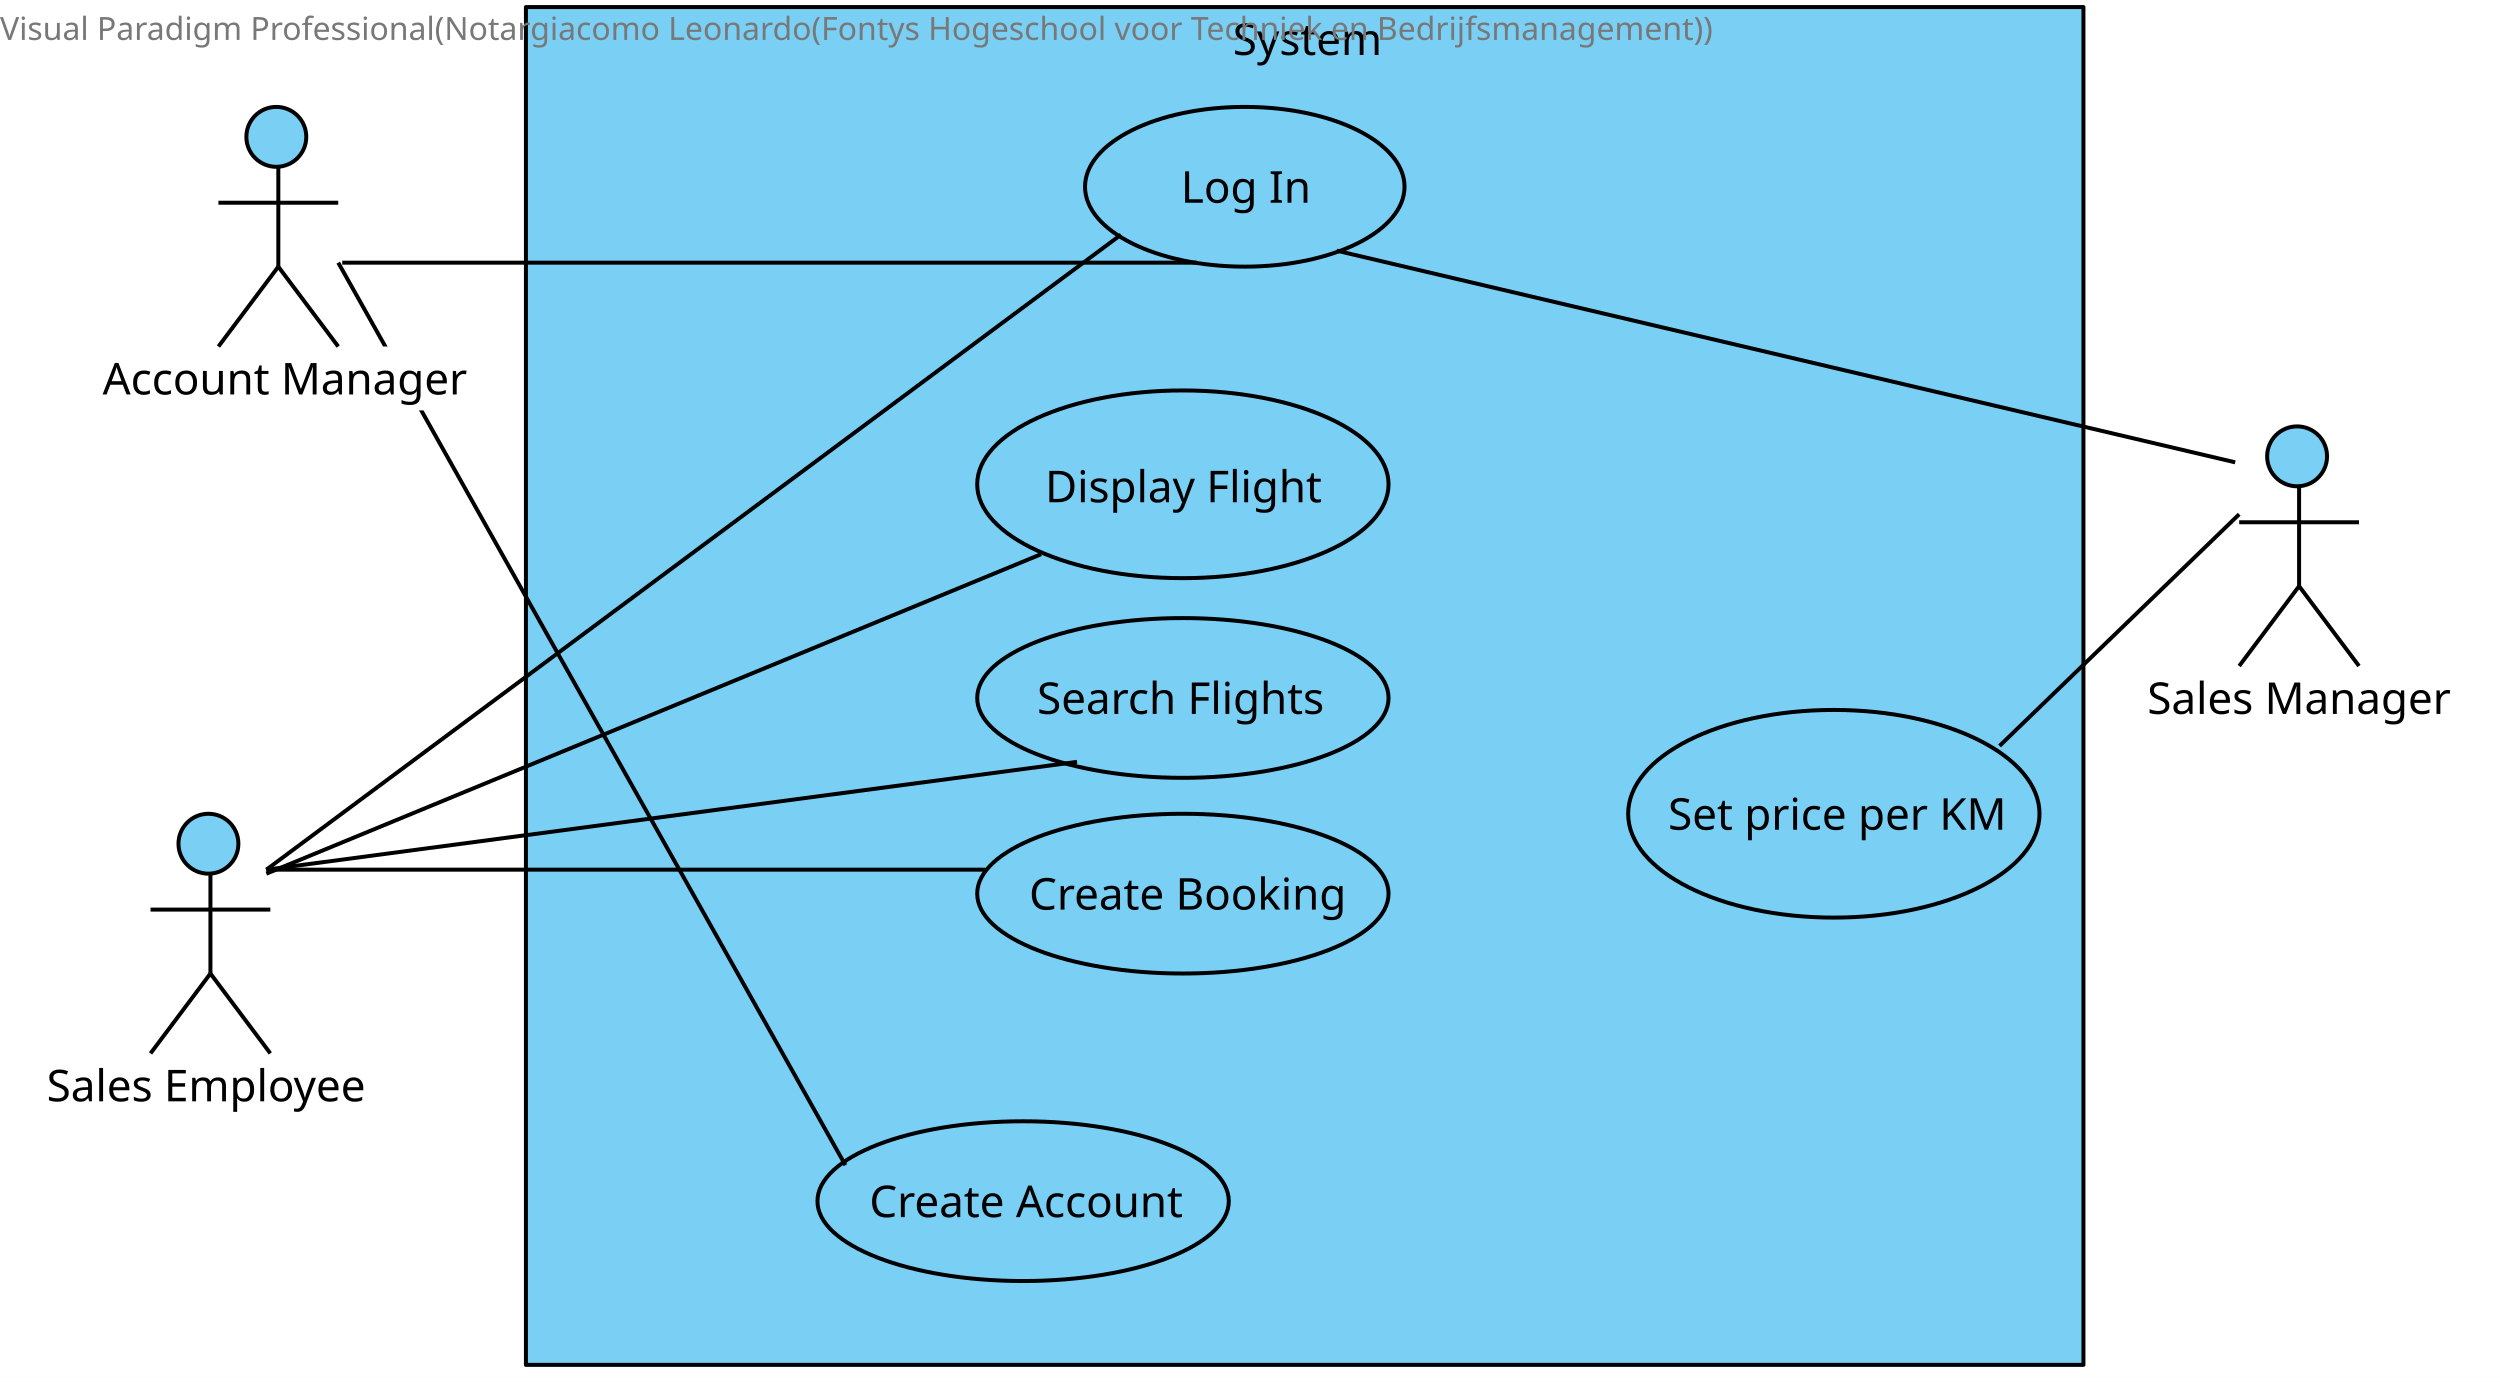
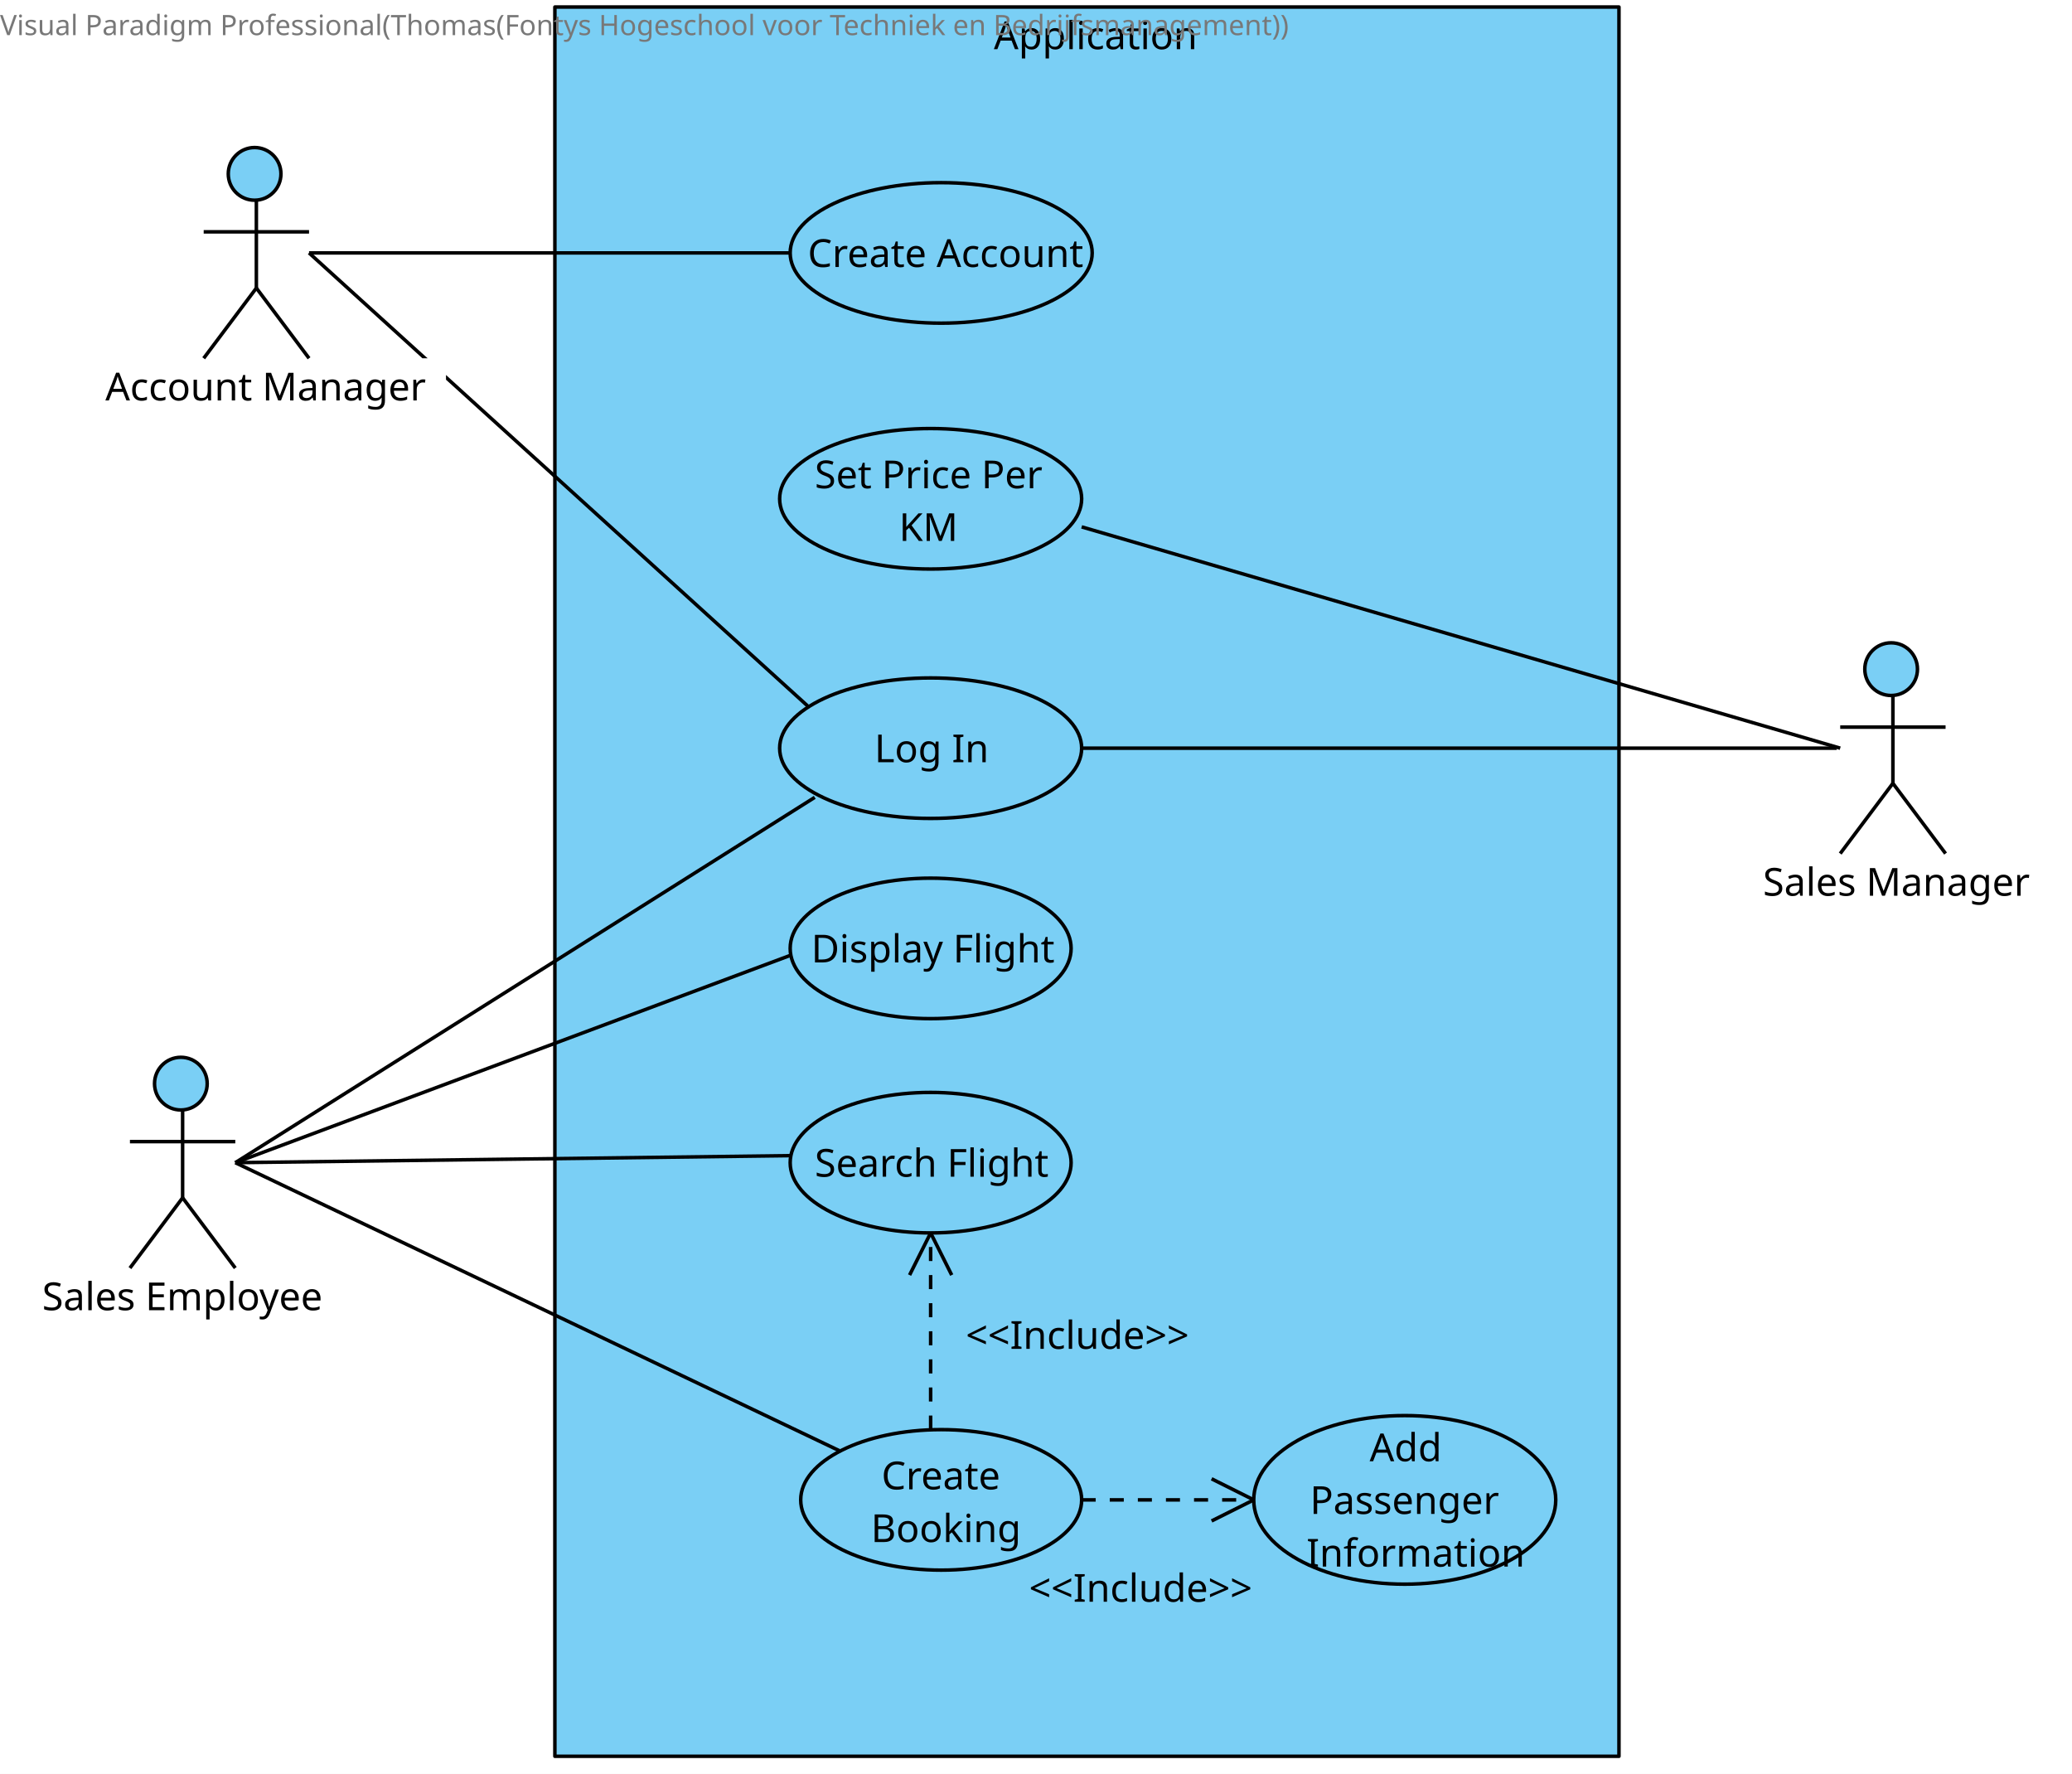
- <svg xmlns="http://www.w3.org/2000/svg" fill-opacity="0" color-rendering="auto" color-interpolation="auto" text-rendering="auto" stroke="rgb(0,0,0)" stroke-linecap="square" width="626" stroke-miterlimit="10" shape-rendering="auto" stroke-opacity="0" fill="rgb(0,0,0)" stroke-dasharray="none" font-weight="normal" stroke-width="1" height="346" font-family="'Dialog'" font-style="normal" stroke-linejoin="miter" font-size="12px" stroke-dashoffset="0" image-rendering="auto">
+ <svg xmlns="http://www.w3.org/2000/svg" fill-opacity="0" color-rendering="auto" color-interpolation="auto" text-rendering="auto" stroke="rgb(0,0,0)" stroke-linecap="square" width="590" stroke-miterlimit="10" shape-rendering="auto" stroke-opacity="0" fill="rgb(0,0,0)" stroke-dasharray="none" font-weight="normal" stroke-width="1" height="505" font-family="'Dialog'" font-style="normal" stroke-linejoin="miter" font-size="12px" stroke-dashoffset="0" image-rendering="auto">
  <defs id="genericDefs" />
  <g>
    <defs id="defs1">
      <clipPath clipPathUnits="userSpaceOnUse" id="clipPath1">
-         <path d="M-7 -7 L402 -7 L402 352 L-7 352 L-7 -7 Z" />
+         <path d="M-7 -7 L315 -7 L315 510 L-7 510 L-7 -7 Z" />
      </clipPath>
      <clipPath clipPathUnits="userSpaceOnUse" id="clipPath2">
-         <path d="M0 0 L0 341 L391 341 L391 0 Z" />
+         <path d="M0 0 L0 499 L304 499 L304 0 Z" />
      </clipPath>
      <clipPath clipPathUnits="userSpaceOnUse" id="clipPath3">
        <path d="M-7 -7 L41 -7 L41 71 L-7 71 L-7 -7 Z" />
      </clipPath>
      <clipPath clipPathUnits="userSpaceOnUse" id="clipPath4">
-         <path d="M-7 -7 L114 -7 L114 58 L-7 58 L-7 -7 Z" />
+         <path d="M-7 -7 L97 -7 L97 51 L-7 51 L-7 -7 Z" />
      </clipPath>
      <clipPath clipPathUnits="userSpaceOnUse" id="clipPath5">
-         <path d="M0 0 L0 47 L103 47 L103 0 Z" />
+         <path d="M0 0 L0 40 L86 40 L86 0 Z" />
      </clipPath>
      <clipPath clipPathUnits="userSpaceOnUse" id="clipPath6">
-         <path d="M-7 -7 L114 -7 L114 51 L-7 51 L-7 -7 Z" />
+         <path d="M-7 -7 L91 -7 L91 51 L-7 51 L-7 -7 Z" />
      </clipPath>
      <clipPath clipPathUnits="userSpaceOnUse" id="clipPath7">
-         <path d="M0 -0 L0 40 L103 40 L103 -0 Z" />
+         <path d="M0 0 L0 40 L80 40 L80 0 Z" />
      </clipPath>
      <clipPath clipPathUnits="userSpaceOnUse" id="clipPath8">
-         <path d="M-7 -7 L114 -7 L114 63 L-7 63 L-7 -7 Z" />
+         <path d="M-7 -7 L97 -7 L97 59 L-7 59 L-7 -7 Z" />
      </clipPath>
      <clipPath clipPathUnits="userSpaceOnUse" id="clipPath9">
-         <path d="M0 -0 L0 52 L103 52 L103 -0 Z" />
+         <path d="M0 0 L0 48 L86 48 L86 0 Z" />
      </clipPath>
      <clipPath clipPathUnits="userSpaceOnUse" id="clipPath10">
-         <path d="M-7 -7 L91 -7 L91 51 L-7 51 L-7 -7 Z" />
+         <path d="M-100 -15 L200 -15 L200 30 L-100 30 L-100 -15 Z" />
      </clipPath>
      <clipPath clipPathUnits="userSpaceOnUse" id="clipPath11">
-         <path d="M0 0 L0 40 L80 40 L80 0 Z" />
+         <path d="M-94 -15 L188 -15 L188 30 L-94 30 L-94 -15 Z" />
      </clipPath>
      <clipPath clipPathUnits="userSpaceOnUse" id="clipPath12">
-         <path d="M-100 -16 L200 -16 L200 32 L-100 32 L-100 -16 Z" />
+         <path d="M-107 -15 L214 -15 L214 30 L-107 30 L-107 -15 Z" />
      </clipPath>
      <clipPath clipPathUnits="userSpaceOnUse" id="clipPath13">
-         <path d="M-95 -16 L190 -16 L190 32 L-95 32 L-95 -16 Z" />
+         <path d="M0 0 L153 0 L153 104 L0 104 L0 0 Z" />
      </clipPath>
      <clipPath clipPathUnits="userSpaceOnUse" id="clipPath14">
-         <path d="M-108 -16 L216 -16 L216 32 L-108 32 L-108 -16 Z" />
+         <path d="M108 67 L108 82 L26 82 L26 67 ZM0 0 L0 104 L153 104 L153 0 L90 0 L90 10 L8 10 L8 0 Z" />
      </clipPath>
      <clipPath clipPathUnits="userSpaceOnUse" id="clipPath15">
-         <path d="M0 0 L275 0 L275 160 L0 160 L0 0 Z" />
+         <path d="M0 0 L276 0 L276 186 L0 186 L0 0 Z" />
      </clipPath>
      <clipPath clipPathUnits="userSpaceOnUse" id="clipPath16">
-         <path d="M95 0 L95 2 L0 2 L0 160 L275 160 L275 0 Z" />
+         <path d="M0 0 L0 80 L85 80 L85 95 L0 95 L0 186 L276 186 L276 178 L267 178 L267 163 L276 163 L276 106 L249 106 L249 91 L276 91 L276 0 Z" />
      </clipPath>
      <clipPath clipPathUnits="userSpaceOnUse" id="clipPath17">
-         <path d="M0 0 L140 0 L140 139 L0 139 L0 0 Z" />
+         <path d="M0 0 L262 0 L262 106 L0 106 L0 0 Z" />
      </clipPath>
      <clipPath clipPathUnits="userSpaceOnUse" id="clipPath18">
-         <path d="M0 0 L0 139 L140 139 L140 92 L65 92 L65 76 L140 76 L140 0 Z" />
+         <path d="M0 0 L0 82 L85 82 L85 97 L0 97 L0 106 L249 106 L249 93 L262 93 L262 0 Z" />
      </clipPath>
      <clipPath clipPathUnits="userSpaceOnUse" id="clipPath19">
-         <path d="M0 0 L207 0 L207 306 L0 306 L0 0 Z" />
+         <path d="M0 0 L262 0 L262 163 L0 163 L0 0 Z" />
      </clipPath>
      <clipPath clipPathUnits="userSpaceOnUse" id="clipPath20">
-         <path d="M0 0 L0 59 L77 59 L77 75 L0 75 L0 236 L55 236 L55 252 L0 252 L0 306 L207 306 L207 0 Z" />
+         <path d="M0 0 L0 139 L85 139 L85 154 L0 154 L0 163 L249 163 L249 150 L262 150 L262 0 Z" />
      </clipPath>
      <clipPath clipPathUnits="userSpaceOnUse" id="clipPath21">
-         <path d="M0 -0 L283 -0 L283 108 L0 108 L0 -0 Z" />
+         <path d="M0 0 L269 0 L269 208 L0 208 L0 0 Z" />
      </clipPath>
      <clipPath clipPathUnits="userSpaceOnUse" id="clipPath22">
-         <path d="M0 -0 L0 108 L283 108 L283 -0 Z" />
+         <path d="M0 0 L0 184 L85 184 L85 199 L0 199 L0 208 L249 208 L249 195 L269 195 L269 0 Z" />
      </clipPath>
      <clipPath clipPathUnits="userSpaceOnUse" id="clipPath23">
-         <path d="M0 -0 L260 -0 L260 81 L0 81 L0 -0 Z" />
+         <path d="M0 0 L319 0 L319 104 L0 104 L0 0 Z" />
      </clipPath>
      <clipPath clipPathUnits="userSpaceOnUse" id="clipPath24">
-         <path d="M0 -0 L0 81 L260 81 L260 -0 Z" />
+         <path d="M0 0 L0 104 L319 104 L319 95 L234 95 L234 80 L319 80 L319 0 Z" />
      </clipPath>
      <clipPath clipPathUnits="userSpaceOnUse" id="clipPath25">
-         <path d="M0 0 L295 0 L295 81 L0 81 L0 0 Z" />
+         <path d="M0 0 L246 0 L246 233 L0 233 L0 0 Z" />
      </clipPath>
      <clipPath clipPathUnits="userSpaceOnUse" id="clipPath26">
-         <path d="M0 0 L0 59 L76 59 L76 75 L0 75 L0 81 L295 81 L295 0 Z" />
+         <path d="M0 0 L0 80 L89 80 L89 95 L0 95 L0 233 L246 233 L246 0 Z" />
      </clipPath>
      <clipPath clipPathUnits="userSpaceOnUse" id="clipPath27">
-         <path d="M0 0 L306 0 L306 133 L0 133 L0 0 Z" />
+         <path d="M0 0 L241 0 L241 104 L0 104 L0 0 Z" />
      </clipPath>
      <clipPath clipPathUnits="userSpaceOnUse" id="clipPath28">
-         <path d="M0 0 L0 133 L306 133 L306 0 Z" />
+         <path d="M0 0 L0 80 L89 80 L89 95 L0 95 L0 104 L241 104 L241 0 Z" />
      </clipPath>
      <clipPath clipPathUnits="userSpaceOnUse" id="clipPath29">
-         <path d="M0 0 L294 0 L294 239 L0 239 L0 0 Z" />
+         <path d="M0 0 L320 0 L320 167 L0 167 L0 0 Z" />
      </clipPath>
      <clipPath clipPathUnits="userSpaceOnUse" id="clipPath30">
-         <path d="M0 0 L0 66 L95 66 L95 82 L0 82 L0 239 L294 239 L294 0 Z" />
+         <path d="M0 0 L0 167 L320 167 L320 158 L234 158 L234 143 L320 143 L320 0 Z" />
+       </clipPath>
+       <clipPath clipPathUnits="userSpaceOnUse" id="clipPath31">
+         <path d="M0 0 L104 0 L104 160 L0 160 L0 0 Z" />
+       </clipPath>
+       <clipPath clipPathUnits="userSpaceOnUse" id="clipPath32">
+         <path d="M0 0 L0 160 L104 160 L104 158 L69 158 L69 143 L104 143 L104 86 L51 86 L51 71 L104 71 L104 0 Z" />
+       </clipPath>
+       <clipPath clipPathUnits="userSpaceOnUse" id="clipPath33">
+         <path d="M-82 -15 L164 -15 L164 30 L-82 30 L-82 -15 Z" />
      </clipPath>
    </defs>
    <g fill="white" text-rendering="geometricPrecision" fill-opacity="1" stroke-opacity="1" stroke="white">
-       <rect x="0" width="626" height="346" y="0" stroke="none" />
-     </g>
-     <g font-size="11px" transform="translate(131.6923,1.7692)" fill-opacity="1" fill="rgb(122,207,245)" text-rendering="geometricPrecision" image-rendering="optimizeQuality" font-family="sans-serif" stroke="rgb(122,207,245)" stroke-opacity="1">
-       <rect x="0" width="390" height="340" y="0" clip-path="url(#clipPath1)" stroke="none" />
-     </g>
-     <g stroke-linecap="butt" font-size="11px" transform="translate(131.6923,1.7692)" fill-opacity="1" fill="black" text-rendering="geometricPrecision" image-rendering="optimizeQuality" font-family="sans-serif" stroke-linejoin="round" stroke="black" stroke-opacity="1" stroke-miterlimit="0">
-       <rect fill="none" x="0" width="390" height="340" y="0" clip-path="url(#clipPath1)" />
-     </g>
-     <g font-size="11px" transform="translate(131.6923,1.7692)" fill-opacity="1" fill="black" text-rendering="geometricPrecision" image-rendering="optimizeQuality" font-family="sans-serif" stroke="black" stroke-opacity="1">
-       <text x="177" xml:space="preserve" y="12" clip-path="url(#clipPath2)" stroke="none">System</text>
-     </g>
-     <g font-size="11px" transform="translate(37.6923,203.7692)" fill-opacity="1" fill="rgb(122,207,245)" text-rendering="geometricPrecision" image-rendering="optimizeQuality" font-family="sans-serif" stroke="rgb(122,207,245)" stroke-opacity="1">
+       <rect x="0" width="590" height="505" y="0" stroke="none" />
+     </g>
+     <g font-size="11px" transform="translate(158,2)" fill-opacity="1" fill="rgb(122,207,245)" text-rendering="geometricPrecision" image-rendering="optimizeQuality" font-family="sans-serif" stroke="rgb(122,207,245)" stroke-opacity="1">
+       <rect x="0" width="303" height="498" y="0" clip-path="url(#clipPath1)" stroke="none" />
+     </g>
+     <g stroke-linecap="butt" font-size="11px" transform="translate(158,2)" fill-opacity="1" fill="black" text-rendering="geometricPrecision" image-rendering="optimizeQuality" font-family="sans-serif" stroke-linejoin="round" stroke="black" stroke-opacity="1" stroke-miterlimit="0">
+       <rect fill="none" x="0" width="303" height="498" y="0" clip-path="url(#clipPath1)" />
+     </g>
+     <g font-size="11px" transform="translate(158,2)" fill-opacity="1" fill="black" text-rendering="geometricPrecision" image-rendering="optimizeQuality" font-family="sans-serif" stroke="black" stroke-opacity="1">
+       <text x="125" xml:space="preserve" y="12" clip-path="url(#clipPath2)" stroke="none">Application</text>
+     </g>
+     <g font-size="11px" transform="translate(524,183)" fill-opacity="1" fill="rgb(122,207,245)" text-rendering="geometricPrecision" image-rendering="optimizeQuality" font-family="sans-serif" stroke="rgb(122,207,245)" stroke-opacity="1">
      <circle r="7.5" clip-path="url(#clipPath3)" cx="14.5" cy="7.5" stroke="none" />
    </g>
-     <g stroke-linecap="butt" font-size="11px" transform="translate(37.6923,203.7692)" fill-opacity="1" fill="black" text-rendering="geometricPrecision" image-rendering="optimizeQuality" font-family="sans-serif" stroke-linejoin="round" stroke="black" stroke-opacity="1" stroke-miterlimit="0">
+     <g stroke-linecap="butt" font-size="11px" transform="translate(524,183)" fill-opacity="1" fill="black" text-rendering="geometricPrecision" image-rendering="optimizeQuality" font-family="sans-serif" stroke-linejoin="round" stroke="black" stroke-opacity="1" stroke-miterlimit="0">
      <circle fill="none" r="7.5" clip-path="url(#clipPath3)" cx="14.5" cy="7.5" />
      <line y2="40" fill="none" x1="15" clip-path="url(#clipPath3)" x2="15" y1="15" />
      <line y2="24" fill="none" x1="0" clip-path="url(#clipPath3)" x2="30" y1="24" />
      <line y2="60" fill="none" x1="15" clip-path="url(#clipPath3)" x2="0" y1="40" />
      <line y2="60" fill="none" x1="15" clip-path="url(#clipPath3)" x2="30" y1="40" />
    </g>
-     <g font-size="11px" transform="translate(560.6923,106.7692)" fill-opacity="1" fill="rgb(122,207,245)" text-rendering="geometricPrecision" image-rendering="optimizeQuality" font-family="sans-serif" stroke="rgb(122,207,245)" stroke-opacity="1">
+     <g font-size="11px" transform="translate(225,52)" fill-opacity="1" fill="rgb(122,207,245)" text-rendering="geometricPrecision" image-rendering="optimizeQuality" font-family="sans-serif" stroke="rgb(122,207,245)" stroke-opacity="1">
+       <ellipse rx="43" ry="20" clip-path="url(#clipPath4)" cx="43" cy="20" stroke="none" />
+     </g>
+     <g stroke-linecap="butt" font-size="11px" transform="translate(225,52)" fill-opacity="1" fill="black" text-rendering="geometricPrecision" image-rendering="optimizeQuality" font-family="sans-serif" stroke-linejoin="round" stroke="black" stroke-opacity="1" stroke-miterlimit="0">
+       <ellipse rx="43" fill="none" ry="20" clip-path="url(#clipPath4)" cx="43" cy="20" />
+     </g>
+     <g font-size="11px" transform="translate(225,52)" fill-opacity="1" fill="black" text-rendering="geometricPrecision" image-rendering="optimizeQuality" font-family="sans-serif" stroke="black" stroke-opacity="1">
+       <text x="5" xml:space="preserve" y="24" clip-path="url(#clipPath5)" stroke="none">Create Account</text>
+     </g>
+     <g font-size="11px" transform="translate(225,250)" fill-opacity="1" fill="rgb(122,207,245)" text-rendering="geometricPrecision" image-rendering="optimizeQuality" font-family="sans-serif" stroke="rgb(122,207,245)" stroke-opacity="1">
+       <ellipse rx="40" ry="20" clip-path="url(#clipPath6)" cx="40" cy="20" stroke="none" />
+     </g>
+     <g stroke-linecap="butt" font-size="11px" transform="translate(225,250)" fill-opacity="1" fill="black" text-rendering="geometricPrecision" image-rendering="optimizeQuality" font-family="sans-serif" stroke-linejoin="round" stroke="black" stroke-opacity="1" stroke-miterlimit="0">
+       <ellipse rx="40" fill="none" ry="20" clip-path="url(#clipPath6)" cx="40" cy="20" />
+     </g>
+     <g font-size="11px" transform="translate(225,250)" fill-opacity="1" fill="black" text-rendering="geometricPrecision" image-rendering="optimizeQuality" font-family="sans-serif" stroke="black" stroke-opacity="1">
+       <text x="6" xml:space="preserve" y="24" clip-path="url(#clipPath7)" stroke="none">Display Flight</text>
+     </g>
+     <g font-size="11px" transform="translate(58,42)" fill-opacity="1" fill="rgb(122,207,245)" text-rendering="geometricPrecision" image-rendering="optimizeQuality" font-family="sans-serif" stroke="rgb(122,207,245)" stroke-opacity="1">
      <circle r="7.5" clip-path="url(#clipPath3)" cx="14.5" cy="7.5" stroke="none" />
    </g>
-     <g stroke-linecap="butt" font-size="11px" transform="translate(560.6923,106.7692)" fill-opacity="1" fill="black" text-rendering="geometricPrecision" image-rendering="optimizeQuality" font-family="sans-serif" stroke-linejoin="round" stroke="black" stroke-opacity="1" stroke-miterlimit="0">
+     <g stroke-linecap="butt" font-size="11px" transform="translate(58,42)" fill-opacity="1" fill="black" text-rendering="geometricPrecision" image-rendering="optimizeQuality" font-family="sans-serif" stroke-linejoin="round" stroke="black" stroke-opacity="1" stroke-miterlimit="0">
      <circle fill="none" r="7.5" clip-path="url(#clipPath3)" cx="14.5" cy="7.5" />
      <line y2="40" fill="none" x1="15" clip-path="url(#clipPath3)" x2="15" y1="15" />
      <line y2="24" fill="none" x1="0" clip-path="url(#clipPath3)" x2="30" y1="24" />
      <line y2="60" fill="none" x1="15" clip-path="url(#clipPath3)" x2="0" y1="40" />
      <line y2="60" fill="none" x1="15" clip-path="url(#clipPath3)" x2="30" y1="40" />
    </g>
-     <g font-size="11px" transform="translate(54.6923,26.7692)" fill-opacity="1" fill="rgb(122,207,245)" text-rendering="geometricPrecision" image-rendering="optimizeQuality" font-family="sans-serif" stroke="rgb(122,207,245)" stroke-opacity="1">
+     <g font-size="11px" transform="translate(222,193)" fill-opacity="1" fill="rgb(122,207,245)" text-rendering="geometricPrecision" image-rendering="optimizeQuality" font-family="sans-serif" stroke="rgb(122,207,245)" stroke-opacity="1">
+       <ellipse rx="43" ry="20" clip-path="url(#clipPath4)" cx="43" cy="20" stroke="none" />
+     </g>
+     <g stroke-linecap="butt" font-size="11px" transform="translate(222,193)" fill-opacity="1" fill="black" text-rendering="geometricPrecision" image-rendering="optimizeQuality" font-family="sans-serif" stroke-linejoin="round" stroke="black" stroke-opacity="1" stroke-miterlimit="0">
+       <ellipse rx="43" fill="none" ry="20" clip-path="url(#clipPath4)" cx="43" cy="20" />
+     </g>
+     <g font-size="11px" transform="translate(222,193)" fill-opacity="1" fill="black" text-rendering="geometricPrecision" image-rendering="optimizeQuality" font-family="sans-serif" stroke="black" stroke-opacity="1">
+       <text x="27" xml:space="preserve" y="24" clip-path="url(#clipPath5)" stroke="none">Log In</text>
+     </g>
+     <g font-size="11px" transform="translate(225,311)" fill-opacity="1" fill="rgb(122,207,245)" text-rendering="geometricPrecision" image-rendering="optimizeQuality" font-family="sans-serif" stroke="rgb(122,207,245)" stroke-opacity="1">
+       <ellipse rx="40" ry="20" clip-path="url(#clipPath6)" cx="40" cy="20" stroke="none" />
+     </g>
+     <g stroke-linecap="butt" font-size="11px" transform="translate(225,311)" fill-opacity="1" fill="black" text-rendering="geometricPrecision" image-rendering="optimizeQuality" font-family="sans-serif" stroke-linejoin="round" stroke="black" stroke-opacity="1" stroke-miterlimit="0">
+       <ellipse rx="40" fill="none" ry="20" clip-path="url(#clipPath6)" cx="40" cy="20" />
+     </g>
+     <g font-size="11px" transform="translate(225,311)" fill-opacity="1" fill="black" text-rendering="geometricPrecision" image-rendering="optimizeQuality" font-family="sans-serif" stroke="black" stroke-opacity="1">
+       <text x="7" xml:space="preserve" y="24" clip-path="url(#clipPath7)" stroke="none">Search Flight</text>
+     </g>
+     <g font-size="11px" transform="translate(222,122)" fill-opacity="1" fill="rgb(122,207,245)" text-rendering="geometricPrecision" image-rendering="optimizeQuality" font-family="sans-serif" stroke="rgb(122,207,245)" stroke-opacity="1">
+       <ellipse rx="43" ry="20" clip-path="url(#clipPath4)" cx="43" cy="20" stroke="none" />
+     </g>
+     <g stroke-linecap="butt" font-size="11px" transform="translate(222,122)" fill-opacity="1" fill="black" text-rendering="geometricPrecision" image-rendering="optimizeQuality" font-family="sans-serif" stroke-linejoin="round" stroke="black" stroke-opacity="1" stroke-miterlimit="0">
+       <ellipse rx="43" fill="none" ry="20" clip-path="url(#clipPath4)" cx="43" cy="20" />
+     </g>
+     <g font-size="11px" transform="translate(222,122)" fill-opacity="1" fill="black" text-rendering="geometricPrecision" image-rendering="optimizeQuality" font-family="sans-serif" stroke="black" stroke-opacity="1">
+       <text x="10" xml:space="preserve" y="17" clip-path="url(#clipPath5)" stroke="none">Set Price Per</text>
+       <text x="34" xml:space="preserve" y="32" clip-path="url(#clipPath5)" stroke="none">KM</text>
+     </g>
+     <g font-size="11px" transform="translate(228,407)" fill-opacity="1" fill="rgb(122,207,245)" text-rendering="geometricPrecision" image-rendering="optimizeQuality" font-family="sans-serif" stroke="rgb(122,207,245)" stroke-opacity="1">
+       <ellipse rx="40" ry="20" clip-path="url(#clipPath6)" cx="40" cy="20" stroke="none" />
+     </g>
+     <g stroke-linecap="butt" font-size="11px" transform="translate(228,407)" fill-opacity="1" fill="black" text-rendering="geometricPrecision" image-rendering="optimizeQuality" font-family="sans-serif" stroke-linejoin="round" stroke="black" stroke-opacity="1" stroke-miterlimit="0">
+       <ellipse rx="40" fill="none" ry="20" clip-path="url(#clipPath6)" cx="40" cy="20" />
+     </g>
+     <g font-size="11px" transform="translate(228,407)" fill-opacity="1" fill="black" text-rendering="geometricPrecision" image-rendering="optimizeQuality" font-family="sans-serif" stroke="black" stroke-opacity="1">
+       <text x="23" xml:space="preserve" y="17" clip-path="url(#clipPath7)" stroke="none">Create</text>
+       <text x="20" xml:space="preserve" y="32" clip-path="url(#clipPath7)" stroke="none">Booking</text>
+     </g>
+     <g font-size="11px" transform="translate(357,403)" fill-opacity="1" fill="rgb(122,207,245)" text-rendering="geometricPrecision" image-rendering="optimizeQuality" font-family="sans-serif" stroke="rgb(122,207,245)" stroke-opacity="1">
+       <ellipse rx="43" ry="24" clip-path="url(#clipPath8)" cx="43" cy="24" stroke="none" />
+     </g>
+     <g stroke-linecap="butt" font-size="11px" transform="translate(357,403)" fill-opacity="1" fill="black" text-rendering="geometricPrecision" image-rendering="optimizeQuality" font-family="sans-serif" stroke-linejoin="round" stroke="black" stroke-opacity="1" stroke-miterlimit="0">
+       <ellipse rx="43" fill="none" ry="24" clip-path="url(#clipPath8)" cx="43" cy="24" />
+     </g>
+     <g font-size="11px" transform="translate(357,403)" fill-opacity="1" fill="black" text-rendering="geometricPrecision" image-rendering="optimizeQuality" font-family="sans-serif" stroke="black" stroke-opacity="1">
+       <text x="33" xml:space="preserve" y="13" clip-path="url(#clipPath9)" stroke="none">Add</text>
+       <text x="16" xml:space="preserve" y="28" clip-path="url(#clipPath9)" stroke="none">Passenger</text>
+       <text x="15" xml:space="preserve" y="43" clip-path="url(#clipPath9)" stroke="none">Information</text>
+     </g>
+     <g font-size="11px" transform="translate(37,301)" fill-opacity="1" fill="rgb(122,207,245)" text-rendering="geometricPrecision" image-rendering="optimizeQuality" font-family="sans-serif" stroke="rgb(122,207,245)" stroke-opacity="1">
      <circle r="7.5" clip-path="url(#clipPath3)" cx="14.5" cy="7.5" stroke="none" />
    </g>
-     <g stroke-linecap="butt" font-size="11px" transform="translate(54.6923,26.7692)" fill-opacity="1" fill="black" text-rendering="geometricPrecision" image-rendering="optimizeQuality" font-family="sans-serif" stroke-linejoin="round" stroke="black" stroke-opacity="1" stroke-miterlimit="0">
+     <g stroke-linecap="butt" font-size="11px" transform="translate(37,301)" fill-opacity="1" fill="black" text-rendering="geometricPrecision" image-rendering="optimizeQuality" font-family="sans-serif" stroke-linejoin="round" stroke="black" stroke-opacity="1" stroke-miterlimit="0">
      <circle fill="none" r="7.5" clip-path="url(#clipPath3)" cx="14.5" cy="7.5" />
      <line y2="40" fill="none" x1="15" clip-path="url(#clipPath3)" x2="15" y1="15" />
      <line y2="24" fill="none" x1="0" clip-path="url(#clipPath3)" x2="30" y1="24" />
      <line y2="60" fill="none" x1="15" clip-path="url(#clipPath3)" x2="0" y1="40" />
      <line y2="60" fill="none" x1="15" clip-path="url(#clipPath3)" x2="30" y1="40" />
    </g>
-     <g font-size="11px" transform="translate(244.6923,97.7692)" fill-opacity="1" fill="rgb(122,207,245)" text-rendering="geometricPrecision" image-rendering="optimizeQuality" font-family="sans-serif" stroke="rgb(122,207,245)" stroke-opacity="1">
-       <ellipse rx="51.5" ry="23.5" clip-path="url(#clipPath4)" cx="51.5" cy="23.5" stroke="none" />
-     </g>
-     <g stroke-linecap="butt" font-size="11px" transform="translate(244.6923,97.7692)" fill-opacity="1" fill="black" text-rendering="geometricPrecision" image-rendering="optimizeQuality" font-family="sans-serif" stroke-linejoin="round" stroke="black" stroke-opacity="1" stroke-miterlimit="0">
-       <ellipse rx="51.5" fill="none" ry="23.5" clip-path="url(#clipPath4)" cx="51.5" cy="23.5" />
-     </g>
-     <g font-size="11px" transform="translate(244.6923,97.7692)" fill-opacity="1" fill="black" text-rendering="geometricPrecision" image-rendering="optimizeQuality" font-family="sans-serif" stroke="black" stroke-opacity="1">
-       <text x="17" xml:space="preserve" y="28" clip-path="url(#clipPath5)" stroke="none">Display Flight</text>
-     </g>
-     <g font-size="11px" transform="translate(204.6923,280.7692)" fill-opacity="1" fill="rgb(122,207,245)" text-rendering="geometricPrecision" image-rendering="optimizeQuality" font-family="sans-serif" stroke="rgb(122,207,245)" stroke-opacity="1">
-       <ellipse rx="51.5" ry="20" clip-path="url(#clipPath6)" cx="51.5" cy="20" stroke="none" />
-     </g>
-     <g stroke-linecap="butt" font-size="11px" transform="translate(204.6923,280.7692)" fill-opacity="1" fill="black" text-rendering="geometricPrecision" image-rendering="optimizeQuality" font-family="sans-serif" stroke-linejoin="round" stroke="black" stroke-opacity="1" stroke-miterlimit="0">
-       <ellipse rx="51.5" fill="none" ry="20" clip-path="url(#clipPath6)" cx="51.5" cy="20" />
-     </g>
-     <g font-size="11px" transform="translate(204.6923,280.7692)" fill-opacity="1" fill="black" text-rendering="geometricPrecision" image-rendering="optimizeQuality" font-family="sans-serif" stroke="black" stroke-opacity="1">
-       <text x="13" xml:space="preserve" y="24" clip-path="url(#clipPath7)" stroke="none">Create Account</text>
-     </g>
-     <g font-size="11px" transform="translate(407.6923,177.7692)" fill-opacity="1" fill="rgb(122,207,245)" text-rendering="geometricPrecision" image-rendering="optimizeQuality" font-family="sans-serif" stroke="rgb(122,207,245)" stroke-opacity="1">
-       <ellipse rx="51.5" ry="26" clip-path="url(#clipPath8)" cx="51.5" cy="26" stroke="none" />
-     </g>
-     <g stroke-linecap="butt" font-size="11px" transform="translate(407.6923,177.7692)" fill-opacity="1" fill="black" text-rendering="geometricPrecision" image-rendering="optimizeQuality" font-family="sans-serif" stroke-linejoin="round" stroke="black" stroke-opacity="1" stroke-miterlimit="0">
-       <ellipse rx="51.5" fill="none" ry="26" clip-path="url(#clipPath8)" cx="51.5" cy="26" />
-     </g>
-     <g font-size="11px" transform="translate(407.6923,177.7692)" fill-opacity="1" fill="black" text-rendering="geometricPrecision" image-rendering="optimizeQuality" font-family="sans-serif" stroke="black" stroke-opacity="1">
-       <text x="10" xml:space="preserve" y="30" clip-path="url(#clipPath9)" stroke="none">Set price per KM</text>
-     </g>
-     <g font-size="11px" transform="translate(244.6923,154.7692)" fill-opacity="1" fill="rgb(122,207,245)" text-rendering="geometricPrecision" image-rendering="optimizeQuality" font-family="sans-serif" stroke="rgb(122,207,245)" stroke-opacity="1">
-       <ellipse rx="51.5" ry="20" clip-path="url(#clipPath6)" cx="51.5" cy="20" stroke="none" />
-     </g>
-     <g stroke-linecap="butt" font-size="11px" transform="translate(244.6923,154.7692)" fill-opacity="1" fill="black" text-rendering="geometricPrecision" image-rendering="optimizeQuality" font-family="sans-serif" stroke-linejoin="round" stroke="black" stroke-opacity="1" stroke-miterlimit="0">
-       <ellipse rx="51.5" fill="none" ry="20" clip-path="url(#clipPath6)" cx="51.5" cy="20" />
-     </g>
-     <g font-size="11px" transform="translate(244.6923,154.7692)" fill-opacity="1" fill="black" text-rendering="geometricPrecision" image-rendering="optimizeQuality" font-family="sans-serif" stroke="black" stroke-opacity="1">
-       <text x="15" xml:space="preserve" y="24" clip-path="url(#clipPath7)" stroke="none">Search Flights</text>
-     </g>
-     <g font-size="11px" transform="translate(271.6923,26.7692)" fill-opacity="1" fill="rgb(122,207,245)" text-rendering="geometricPrecision" image-rendering="optimizeQuality" font-family="sans-serif" stroke="rgb(122,207,245)" stroke-opacity="1">
-       <ellipse rx="40" ry="20" clip-path="url(#clipPath10)" cx="40" cy="20" stroke="none" />
-     </g>
-     <g stroke-linecap="butt" font-size="11px" transform="translate(271.6923,26.7692)" fill-opacity="1" fill="black" text-rendering="geometricPrecision" image-rendering="optimizeQuality" font-family="sans-serif" stroke-linejoin="round" stroke="black" stroke-opacity="1" stroke-miterlimit="0">
-       <ellipse rx="40" fill="none" ry="20" clip-path="url(#clipPath10)" cx="40" cy="20" />
-     </g>
-     <g font-size="11px" transform="translate(271.6923,26.7692)" fill-opacity="1" fill="black" text-rendering="geometricPrecision" image-rendering="optimizeQuality" font-family="sans-serif" stroke="black" stroke-opacity="1">
-       <text x="24" xml:space="preserve" y="24" clip-path="url(#clipPath11)" stroke="none">Log In</text>
-     </g>
-     <g font-size="11px" transform="translate(244.6923,203.7692)" fill-opacity="1" fill="rgb(122,207,245)" text-rendering="geometricPrecision" image-rendering="optimizeQuality" font-family="sans-serif" stroke="rgb(122,207,245)" stroke-opacity="1">
-       <ellipse rx="51.5" ry="20" clip-path="url(#clipPath6)" cx="51.5" cy="20" stroke="none" />
-     </g>
-     <g stroke-linecap="butt" font-size="11px" transform="translate(244.6923,203.7692)" fill-opacity="1" fill="black" text-rendering="geometricPrecision" image-rendering="optimizeQuality" font-family="sans-serif" stroke-linejoin="round" stroke="black" stroke-opacity="1" stroke-miterlimit="0">
-       <ellipse rx="51.5" fill="none" ry="20" clip-path="url(#clipPath6)" cx="51.5" cy="20" />
-     </g>
-     <g font-size="11px" transform="translate(244.6923,203.7692)" fill-opacity="1" fill="black" text-rendering="geometricPrecision" image-rendering="optimizeQuality" font-family="sans-serif" stroke="black" stroke-opacity="1">
-       <text x="13" xml:space="preserve" y="24" clip-path="url(#clipPath7)" stroke="none">Create Booking</text>
-     </g>
-     <g font-size="11px" transform="translate(1.6923,263.7692)" fill-opacity="1" fill="black" text-rendering="geometricPrecision" image-rendering="optimizeQuality" font-family="sans-serif" stroke="black" stroke-opacity="1">
-       <text x="10" xml:space="preserve" y="12" clip-path="url(#clipPath12)" stroke="none">Sales Employee</text>
-     </g>
-     <g font-size="11px" transform="translate(527.6923,166.7692)" fill-opacity="1" fill="black" text-rendering="geometricPrecision" image-rendering="optimizeQuality" font-family="sans-serif" stroke="black" stroke-opacity="1">
-       <text x="10" xml:space="preserve" y="12" clip-path="url(#clipPath13)" stroke="none">Sales Manager</text>
-     </g>
-     <g font-size="11px" transform="translate(15.6923,86.7692)" fill-opacity="1" fill="black" text-rendering="geometricPrecision" image-rendering="optimizeQuality" font-family="sans-serif" stroke="black" stroke-opacity="1">
-       <text x="10" xml:space="preserve" y="12" clip-path="url(#clipPath14)" stroke="none">Account Manager</text>
-     </g>
-     <g stroke-linecap="butt" font-size="11px" transform="translate(28.6923,100.7692)" fill-opacity="1" fill="black" text-rendering="geometricPrecision" image-rendering="optimizeQuality" font-family="sans-serif" stroke-linejoin="round" stroke="black" stroke-opacity="1">
-       <line y2="38" fill="none" x1="38" clip-path="url(#clipPath16)" x2="232" y1="118" />
-     </g>
-     <g stroke-linecap="butt" font-size="11px" transform="translate(462.6923,90.7692)" fill-opacity="1" fill="black" text-rendering="geometricPrecision" image-rendering="optimizeQuality" font-family="sans-serif" stroke-linejoin="round" stroke="black" stroke-opacity="1">
-       <line y2="38" fill="none" x1="38" clip-path="url(#clipPath18)" x2="98" y1="96" />
-     </g>
-     <g stroke-linecap="butt" font-size="11px" transform="translate(46.6923,27.7692)" fill-opacity="1" fill="black" text-rendering="geometricPrecision" image-rendering="optimizeQuality" font-family="sans-serif" stroke-linejoin="round" stroke="black" stroke-opacity="1">
-       <line y2="38" fill="none" x1="165" clip-path="url(#clipPath20)" x2="38" y1="264" />
-     </g>
-     <g stroke-linecap="butt" font-size="11px" transform="translate(28.6923,152.7692)" fill-opacity="1" fill="black" text-rendering="geometricPrecision" image-rendering="optimizeQuality" font-family="sans-serif" stroke-linejoin="round" stroke="black" stroke-opacity="1">
-       <line y2="38" fill="none" x1="38" clip-path="url(#clipPath22)" x2="241" y1="65" />
-     </g>
-     <g stroke-linecap="butt" font-size="11px" transform="translate(28.6923,179.7692)" fill-opacity="1" fill="black" text-rendering="geometricPrecision" image-rendering="optimizeQuality" font-family="sans-serif" stroke-linejoin="round" stroke="black" stroke-opacity="1">
-       <line y2="38" fill="none" x1="38" clip-path="url(#clipPath24)" x2="218" y1="38" />
-     </g>
-     <g stroke-linecap="butt" font-size="11px" transform="translate(47.6923,27.7692)" fill-opacity="1" fill="black" text-rendering="geometricPrecision" image-rendering="optimizeQuality" font-family="sans-serif" stroke-linejoin="round" stroke="black" stroke-opacity="1">
-       <line y2="38" fill="none" x1="38" clip-path="url(#clipPath26)" x2="252" y1="38" />
-     </g>
-     <g stroke-linecap="butt" font-size="11px" transform="translate(296.6923,24.7692)" fill-opacity="1" fill="black" text-rendering="geometricPrecision" image-rendering="optimizeQuality" font-family="sans-serif" stroke-linejoin="round" stroke="black" stroke-opacity="1">
-       <line y2="91" fill="none" x1="38" clip-path="url(#clipPath28)" x2="263" y1="38" />
-     </g>
-     <g stroke-linecap="butt" font-size="11px" transform="translate(28.6923,20.7692)" fill-opacity="1" fill="black" text-rendering="geometricPrecision" image-rendering="optimizeQuality" font-family="sans-serif" stroke-linejoin="round" stroke="black" stroke-opacity="1">
-       <line y2="197" fill="none" x1="252" clip-path="url(#clipPath30)" x2="38" y1="38" />
+     <g font-size="11px" transform="translate(2,361)" fill-opacity="1" fill="black" text-rendering="geometricPrecision" image-rendering="optimizeQuality" font-family="sans-serif" stroke="black" stroke-opacity="1">
+       <text x="10" xml:space="preserve" y="12" clip-path="url(#clipPath10)" stroke="none">Sales Employee</text>
+     </g>
+     <g font-size="11px" transform="translate(492,243)" fill-opacity="1" fill="black" text-rendering="geometricPrecision" image-rendering="optimizeQuality" font-family="sans-serif" stroke="black" stroke-opacity="1">
+       <text x="10" xml:space="preserve" y="12" clip-path="url(#clipPath11)" stroke="none">Sales Manager</text>
+     </g>
+     <g font-size="11px" transform="translate(20,102)" fill-opacity="1" fill="black" text-rendering="geometricPrecision" image-rendering="optimizeQuality" font-family="sans-serif" stroke="black" stroke-opacity="1">
+       <text x="10" xml:space="preserve" y="12" clip-path="url(#clipPath12)" stroke="none">Account Manager</text>
+     </g>
+     <g stroke-linecap="butt" font-size="11px" transform="translate(258,377)" fill-opacity="1" fill="black" text-rendering="geometricPrecision" image-rendering="optimizeQuality" font-family="sans-serif" stroke-linejoin="round" stroke-dasharray="4" stroke="black" stroke-opacity="1">
+       <line y2="50" fill="none" x1="50" clip-path="url(#clipPath14)" x2="99" y1="50" />
+       <line clip-path="url(#clipPath14)" fill="none" x1="99" x2="87" y1="50" y2="44" stroke-dasharray="none" />
+       <line clip-path="url(#clipPath14)" fill="none" x1="99" x2="87" y1="50" y2="56" stroke-dasharray="none" />
+     </g>
+     <g stroke-linecap="butt" font-size="11px" transform="translate(17,281)" fill-opacity="1" fill="black" text-rendering="geometricPrecision" image-rendering="optimizeQuality" font-family="sans-serif" stroke-linejoin="round" stroke="black" stroke-opacity="1">
+       <line y2="132" fill="none" x1="50" clip-path="url(#clipPath16)" x2="222" y1="50" />
+     </g>
+     <g stroke-linecap="butt" font-size="11px" transform="translate(17,279)" fill-opacity="1" fill="black" text-rendering="geometricPrecision" image-rendering="optimizeQuality" font-family="sans-serif" stroke-linejoin="round" stroke="black" stroke-opacity="1">
+       <line y2="50" fill="none" x1="50" clip-path="url(#clipPath18)" x2="208" y1="52" />
+     </g>
+     <g stroke-linecap="butt" font-size="11px" transform="translate(17,222)" fill-opacity="1" fill="black" text-rendering="geometricPrecision" image-rendering="optimizeQuality" font-family="sans-serif" stroke-linejoin="round" stroke="black" stroke-opacity="1">
+       <line y2="50" fill="none" x1="50" clip-path="url(#clipPath20)" x2="208" y1="109" />
+     </g>
+     <g stroke-linecap="butt" font-size="11px" transform="translate(17,177)" fill-opacity="1" fill="black" text-rendering="geometricPrecision" image-rendering="optimizeQuality" font-family="sans-serif" stroke-linejoin="round" stroke="black" stroke-opacity="1">
+       <line y2="50" fill="none" x1="50" clip-path="url(#clipPath22)" x2="215" y1="154" />
+     </g>
+     <g stroke-linecap="butt" font-size="11px" transform="translate(258,163)" fill-opacity="1" fill="black" text-rendering="geometricPrecision" image-rendering="optimizeQuality" font-family="sans-serif" stroke-linejoin="round" stroke="black" stroke-opacity="1">
+       <line y2="50" fill="none" x1="265" clip-path="url(#clipPath24)" x2="50" y1="50" />
+     </g>
+     <g stroke-linecap="butt" font-size="11px" transform="translate(38,22)" fill-opacity="1" fill="black" text-rendering="geometricPrecision" image-rendering="optimizeQuality" font-family="sans-serif" stroke-linejoin="round" stroke="black" stroke-opacity="1">
+       <line y2="179" fill="none" x1="50" clip-path="url(#clipPath26)" x2="192" y1="50" />
+     </g>
+     <g stroke-linecap="butt" font-size="11px" transform="translate(38,22)" fill-opacity="1" fill="black" text-rendering="geometricPrecision" image-rendering="optimizeQuality" font-family="sans-serif" stroke-linejoin="round" stroke="black" stroke-opacity="1">
+       <line y2="50" fill="none" x1="50" clip-path="url(#clipPath28)" x2="187" y1="50" />
+     </g>
+     <g stroke-linecap="butt" font-size="11px" transform="translate(258,100)" fill-opacity="1" fill="black" text-rendering="geometricPrecision" image-rendering="optimizeQuality" font-family="sans-serif" stroke-linejoin="round" stroke="black" stroke-opacity="1">
+       <line y2="50" fill="none" x1="266" clip-path="url(#clipPath30)" x2="50" y1="113" />
+     </g>
+     <g stroke-linecap="butt" font-size="11px" transform="translate(215,301)" fill-opacity="1" fill="black" text-rendering="geometricPrecision" image-rendering="optimizeQuality" font-family="sans-serif" stroke-linejoin="round" stroke-dasharray="4" stroke="black" stroke-opacity="1">
+       <line y2="50" fill="none" x1="50" clip-path="url(#clipPath32)" x2="50" y1="106" />
+       <line clip-path="url(#clipPath32)" fill="none" x1="50" x2="44" y1="50" y2="62" stroke-dasharray="none" />
+       <line clip-path="url(#clipPath32)" fill="none" x1="50" x2="56" y1="50" y2="62" stroke-dasharray="none" />
+     </g>
+     <g font-size="11px" transform="translate(266,372)" fill-opacity="1" fill="black" text-rendering="geometricPrecision" image-rendering="optimizeQuality" font-family="sans-serif" stroke="black" stroke-opacity="1">
+       <text x="9" xml:space="preserve" y="12" clip-path="url(#clipPath33)" stroke="none">&lt;&lt;Include&gt;&gt;</text>
+     </g>
+     <g font-size="11px" transform="translate(284,444)" fill-opacity="1" fill="black" text-rendering="geometricPrecision" image-rendering="optimizeQuality" font-family="sans-serif" stroke="black" stroke-opacity="1">
+       <text x="9" xml:space="preserve" y="12" clip-path="url(#clipPath33)" stroke="none">&lt;&lt;Include&gt;&gt;</text>
    </g>
    <g font-size="8px" fill-opacity="1" fill="rgb(120,120,120)" text-rendering="geometricPrecision" image-rendering="optimizeQuality" stroke="rgb(120,120,120)" stroke-opacity="1">
-       <text x="0" xml:space="preserve" y="10" stroke="none">Visual Paradigm Professional(Notargiacomo Leonardo(Fontys Hogeschool voor Techniek en Bedrijfsmanagement))</text>
+       <text x="0" xml:space="preserve" y="10" stroke="none">Visual Paradigm Professional(Thomas(Fontys Hogeschool voor Techniek en Bedrijfsmanagement))</text>
    </g>
  </g>
</svg>
